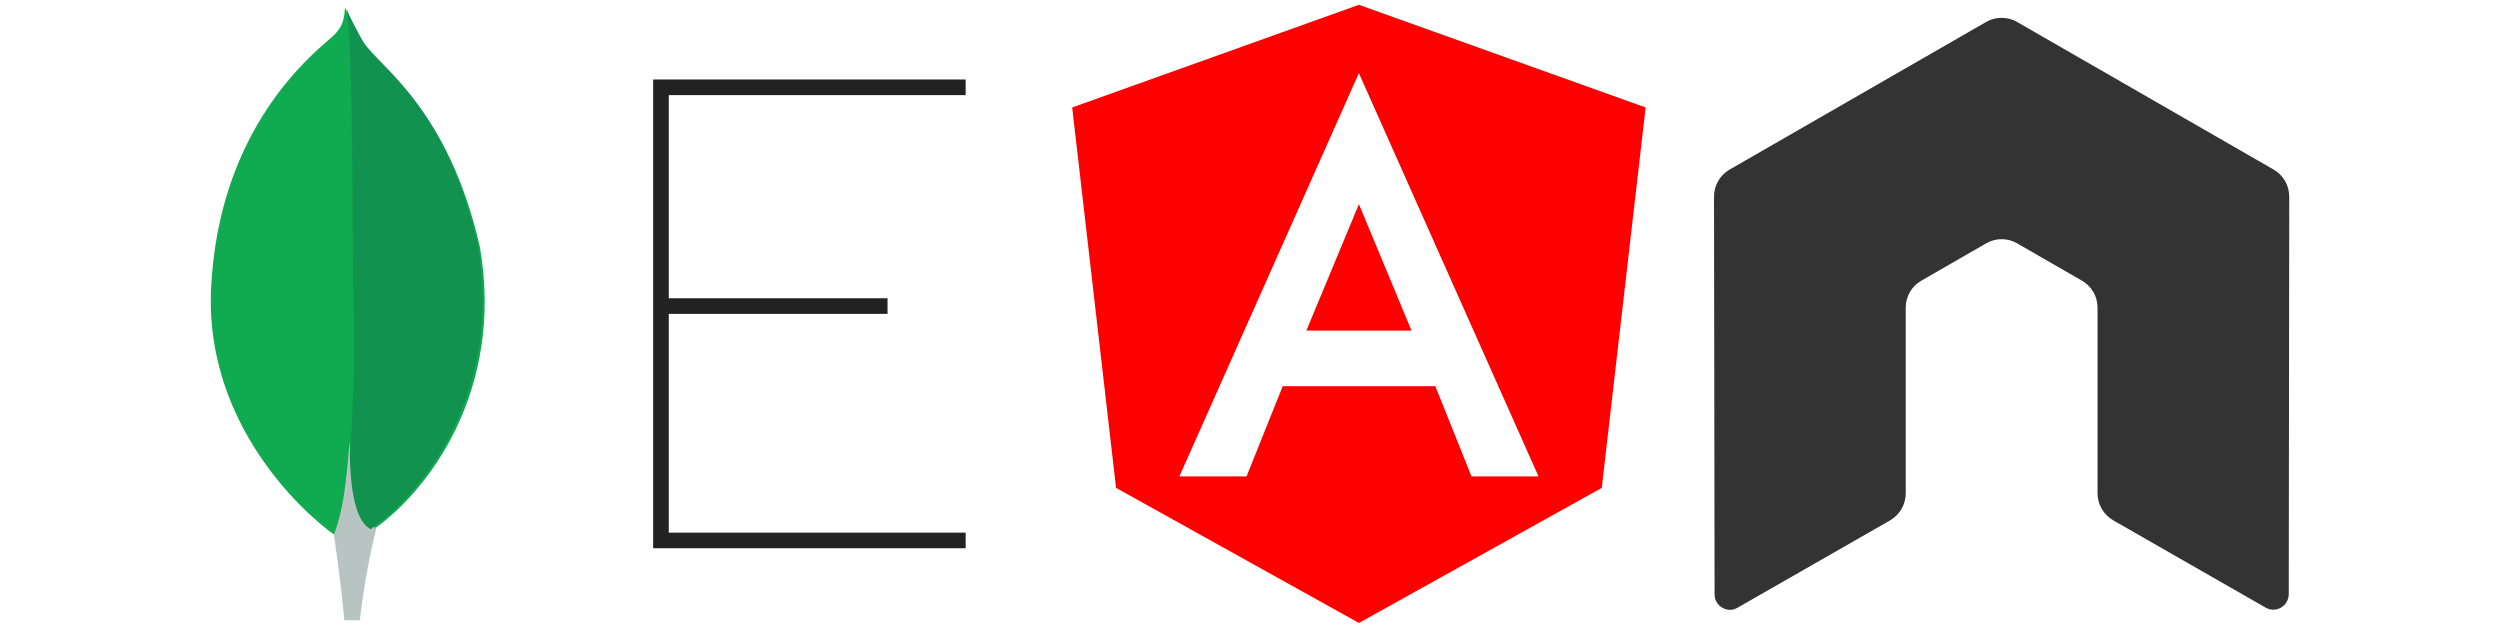
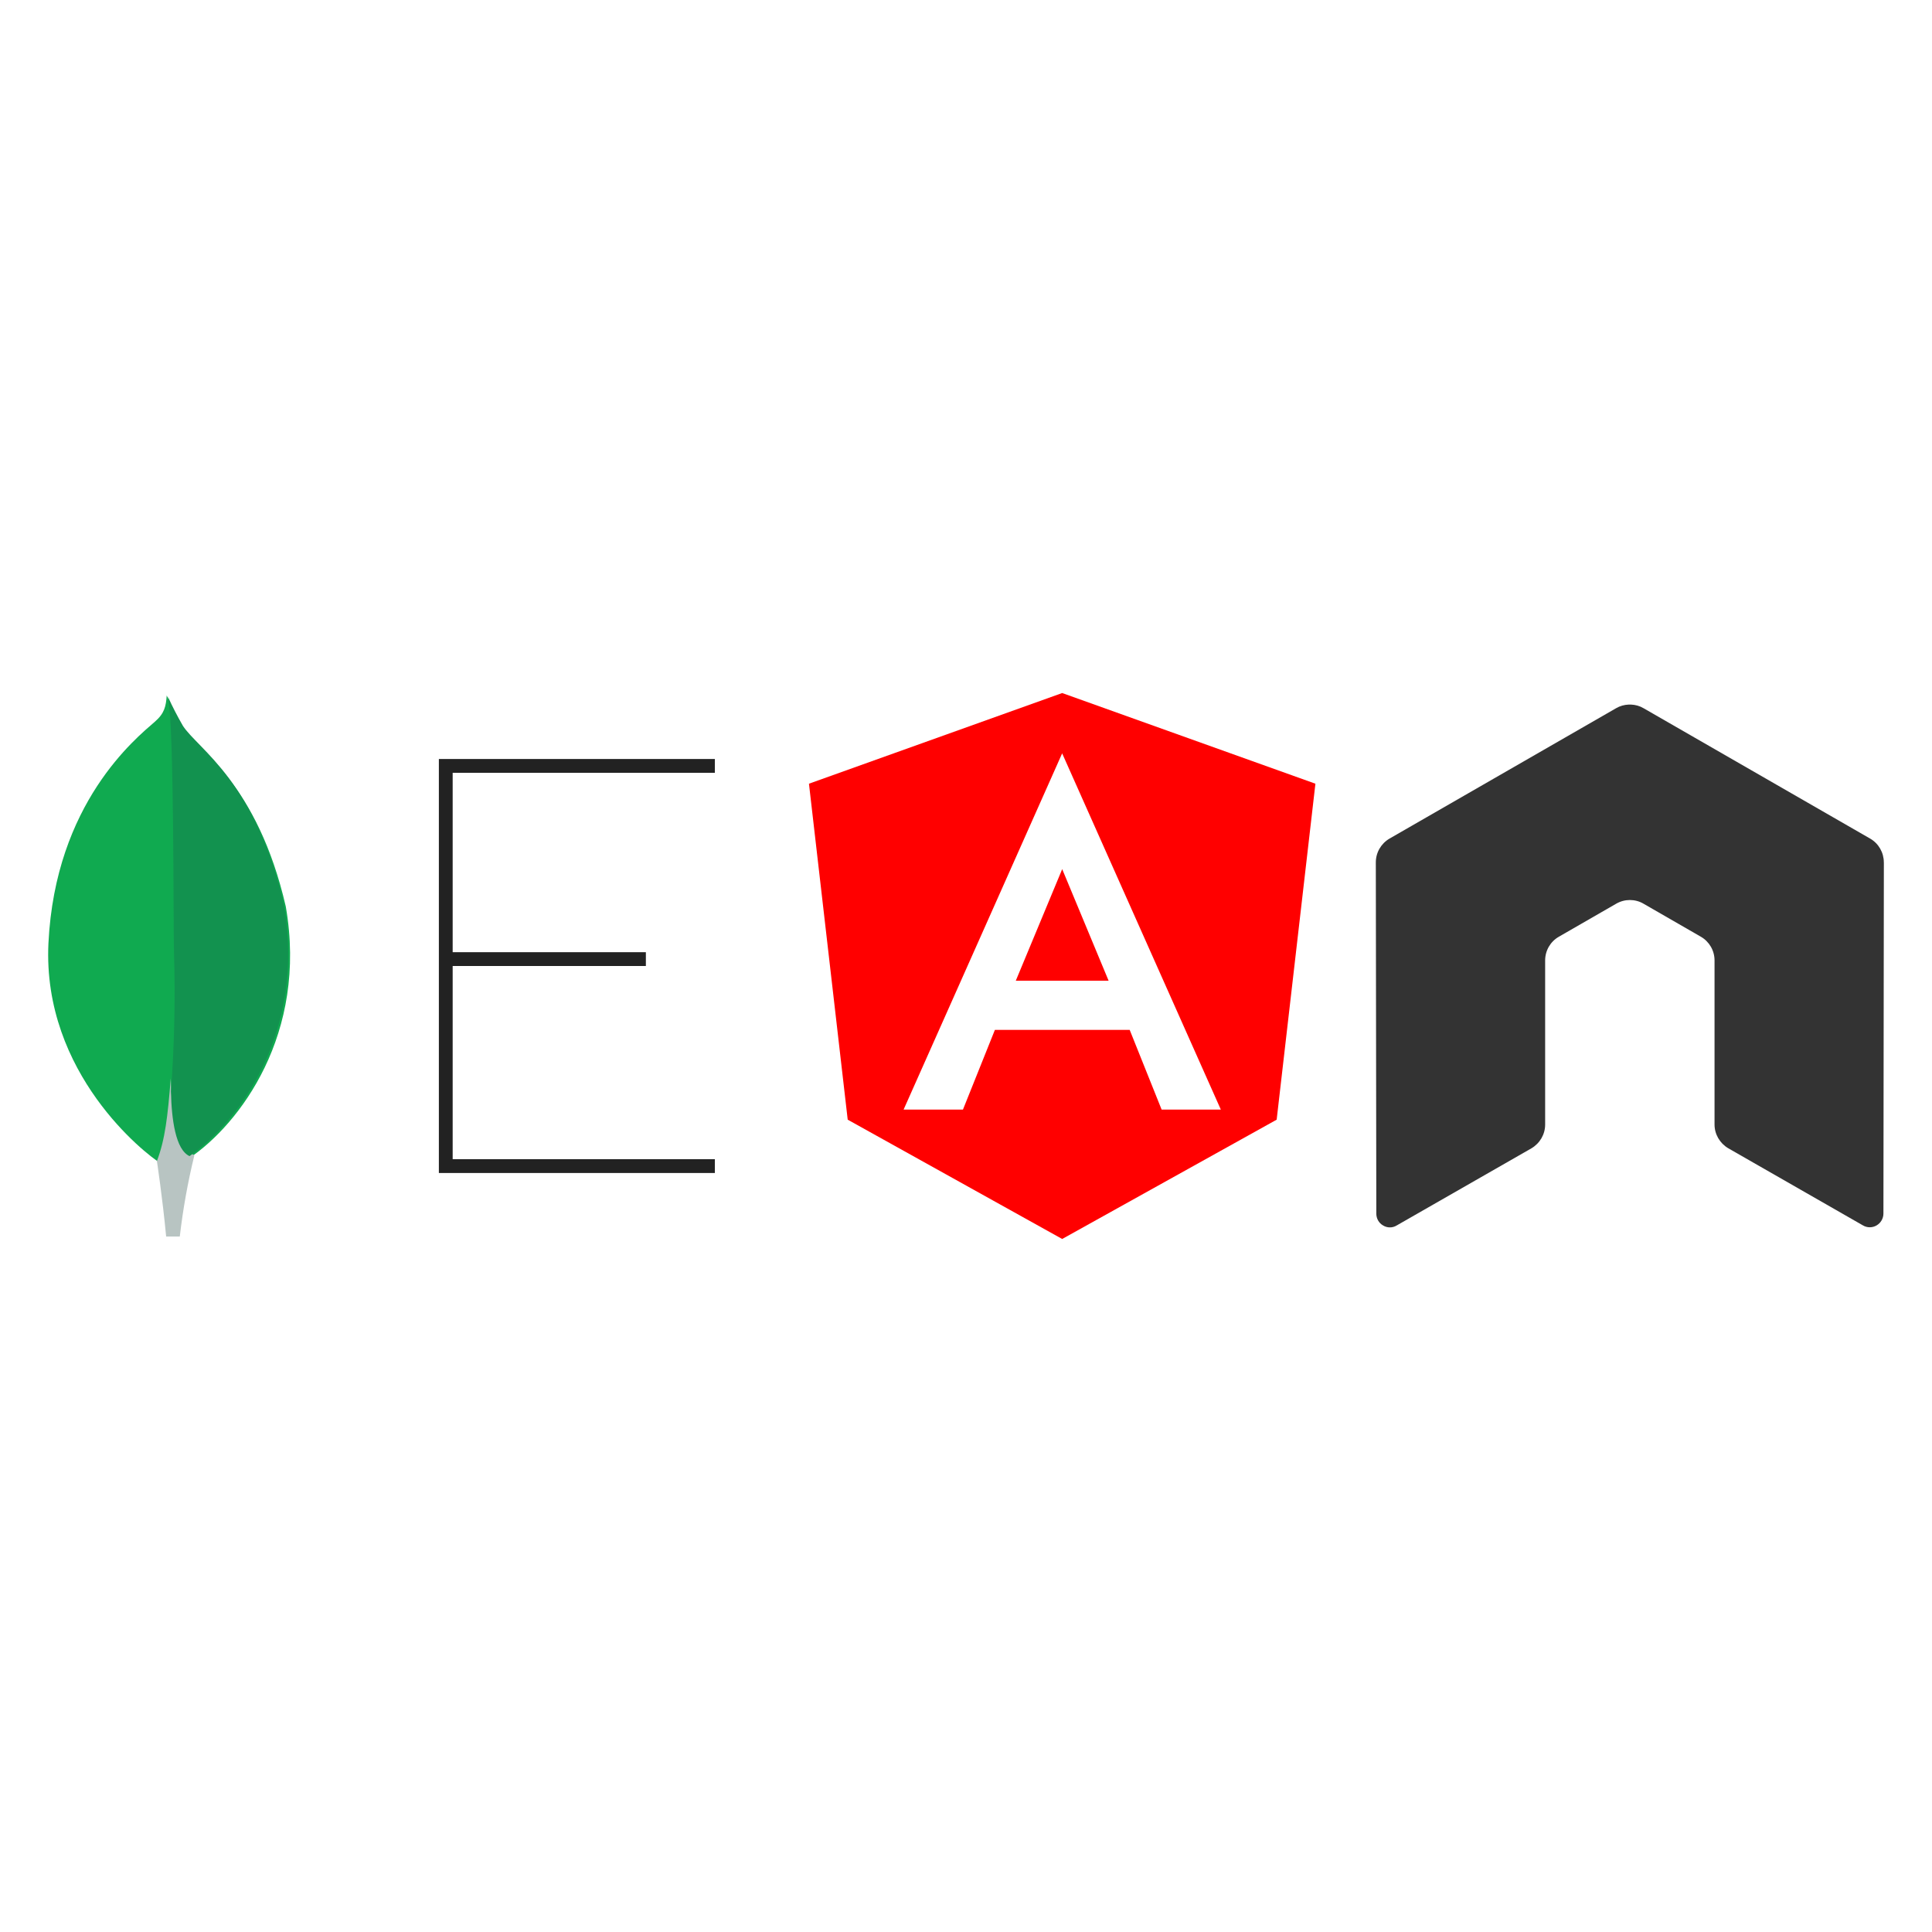
- <svg xmlns="http://www.w3.org/2000/svg" width="160" height="40">
+ <svg xmlns="http://www.w3.org/2000/svg" width="140" height="140">
  <g class="layer">
    <g id="svg_4">
      <g id="Mongo">
-         <path d="m30.712,15.789c-2.058,-8.939 -6.351,-11.321 -7.439,-12.997c-0.456,-0.75 -0.853,-1.514 -1.191,-2.308c-0.059,0.794 -0.162,1.294 -0.853,1.897c-1.382,1.206 -7.219,5.896 -7.719,16.055c-0.456,9.468 7.072,15.305 8.071,15.908c0.764,0.368 1.691,0 2.147,-0.338c3.631,-2.455 8.586,-8.983 6.983,-18.216" fill="#10AA50" id="svg_1" />
-         <path d="m22.376,28.226c-0.229,2.787 -0.406,4.41 -1.006,5.998c0,0 0.406,2.664 0.67,5.469l0.988,0c0.229,-1.976 0.582,-3.951 1.058,-5.892c-1.252,-0.582 -1.658,-3.122 -1.711,-5.574l-0,-0l0,0z" fill="#B8C4C2" id="svg_2" />
-         <path d="m23.734,33.865l0,0c-1.01,-0.468 -1.302,-2.649 -1.346,-4.683c0.249,-3.366 0.322,-6.731 0.22,-10.112c-0.059,-1.756 0.029,-16.36 -0.439,-18.497c0.322,0.717 0.688,1.419 1.083,2.107c1.083,1.683 5.312,4.053 7.331,12.995c1.58,9.204 -3.278,15.716 -6.848,18.189l0,-0l0,0z" fill="#12924F" id="svg_3" />
+         <path d="m20.712,65.7c-2.058,-8.939 -6.351,-11.321 -7.439,-12.997c-0.456,-0.75 -0.853,-1.514 -1.191,-2.308c-0.059,0.794 -0.162,1.294 -0.853,1.897c-1.382,1.206 -7.219,5.896 -7.719,16.055c-0.456,9.468 7.072,15.305 8.071,15.908c0.764,0.368 1.691,0 2.147,-0.338c3.631,-2.455 8.586,-8.983 6.983,-18.216" fill="#10AA50" id="svg_1" />
+         <path d="m12.376,78.138c-0.229,2.787 -0.406,4.41 -1.006,5.998c0,0 0.406,2.664 0.67,5.469l0.988,0c0.229,-1.976 0.582,-3.951 1.058,-5.892c-1.252,-0.582 -1.658,-3.122 -1.711,-5.574l-0,-0l0,0z" fill="#B8C4C2" id="svg_2" />
+         <path d="m13.734,83.777l0,0c-1.01,-0.468 -1.302,-2.649 -1.346,-4.683c0.249,-3.366 0.322,-6.731 0.22,-10.112c-0.059,-1.756 0.029,-16.36 -0.439,-18.497c0.322,0.717 0.688,1.419 1.083,2.107c1.083,1.683 5.312,4.053 7.331,12.995c1.58,9.204 -3.278,15.716 -6.848,18.189l0,-0l0,0z" fill="#12924F" id="svg_3" />
      </g>
      <g id="Angular">
-         <path d="m83.606,21.157l6.729,0l-3.364,-8.089l-3.364,8.089zm3.364,-20.849l-18.35,6.57l2.808,24.346l15.542,8.645l15.542,-8.645l2.808,-24.346l-18.35,-6.57zm11.497,30.183l-4.292,0l-2.314,-5.775l-9.767,0l-2.314,5.775l-4.301,0l11.489,-25.812l11.497,25.812l0,0z" fill="#FF0000" id="svg_1" />
+         <path d="m73.606,71.069l6.729,0l-3.364,-8.089l-3.364,8.089zm3.364,-20.849l-18.35,6.57l2.808,24.346l15.542,8.645l15.542,-8.645l2.808,-24.346l-18.35,-6.57zm11.497,30.183l-4.292,0l-2.314,-5.775l-9.767,0l-2.314,5.775l-4.301,0l11.489,-25.812l11.497,25.812l0,0z" fill="#FF0000" id="svg_1" />
      </g>
      <g id="E">
-         <path d="m61.802,5.088l-20,0l0,30l20,0l0,-1l-19,0l0,-14l14,0l0,-1l-14,0l0,-13l19,0l0,-1z" fill="#222222" id="svg_5" />
+         <path d="m51.802,55l-20,0l0,30l20,0l0,-1l-19,0l0,-14l14,0l0,-1l-14,0l0,-13l19,0l0,-1z" fill="#222222" id="svg_5" />
      </g>
      <g id="node">
-         <path d="m146.509,12.579c0,-0.713 -0.376,-1.369 -0.992,-1.724l-16.424,-9.45c-0.277,-0.163 -0.588,-0.248 -0.903,-0.26l-0.17,0c-0.315,0.012 -0.625,0.097 -0.907,0.26l-16.423,9.45c-0.612,0.357 -0.993,1.012 -0.993,1.726l0.036,25.452c0,0.353 0.182,0.682 0.492,0.857c0.302,0.186 0.682,0.186 0.985,0l9.764,-5.591c0.617,-0.367 0.993,-1.015 0.993,-1.722l0,-11.891c0,-0.71 0.376,-1.365 0.991,-1.718l4.157,-2.394c0.309,-0.178 0.648,-0.267 0.993,-0.267c0.34,0 0.686,0.088 0.986,0.266l4.155,2.393c0.615,0.353 0.993,1.008 0.993,1.718l0,11.89c0,0.706 0.381,1.357 0.995,1.722l9.758,5.588c0.306,0.182 0.687,0.182 0.993,0c0.301,-0.174 0.492,-0.504 0.492,-0.857l0.032,-25.448l0,0l0,-0z" fill="#333" fill-rule="evenodd" id="svg_6" />
+         <path d="m136.509,62.491c0,-0.713 -0.376,-1.369 -0.992,-1.724l-16.424,-9.45c-0.277,-0.163 -0.588,-0.248 -0.903,-0.26l-0.17,0c-0.315,0.012 -0.625,0.097 -0.907,0.26l-16.423,9.45c-0.612,0.357 -0.993,1.012 -0.993,1.726l0.036,25.452c0,0.353 0.182,0.682 0.492,0.857c0.302,0.186 0.682,0.186 0.985,0l9.764,-5.591c0.617,-0.367 0.993,-1.015 0.993,-1.722l0,-11.891c0,-0.71 0.376,-1.365 0.991,-1.718l4.157,-2.394c0.309,-0.178 0.648,-0.267 0.993,-0.267c0.34,0 0.686,0.088 0.986,0.266l4.155,2.393c0.615,0.353 0.993,1.008 0.993,1.718l0,11.89c0,0.706 0.381,1.357 0.995,1.722l9.758,5.588c0.306,0.182 0.687,0.182 0.993,0c0.301,-0.174 0.492,-0.504 0.492,-0.857l0.032,-25.448l0,0l0,-0z" fill="#333" fill-rule="evenodd" id="svg_6" />
      </g>
    </g>
  </g>
</svg>
